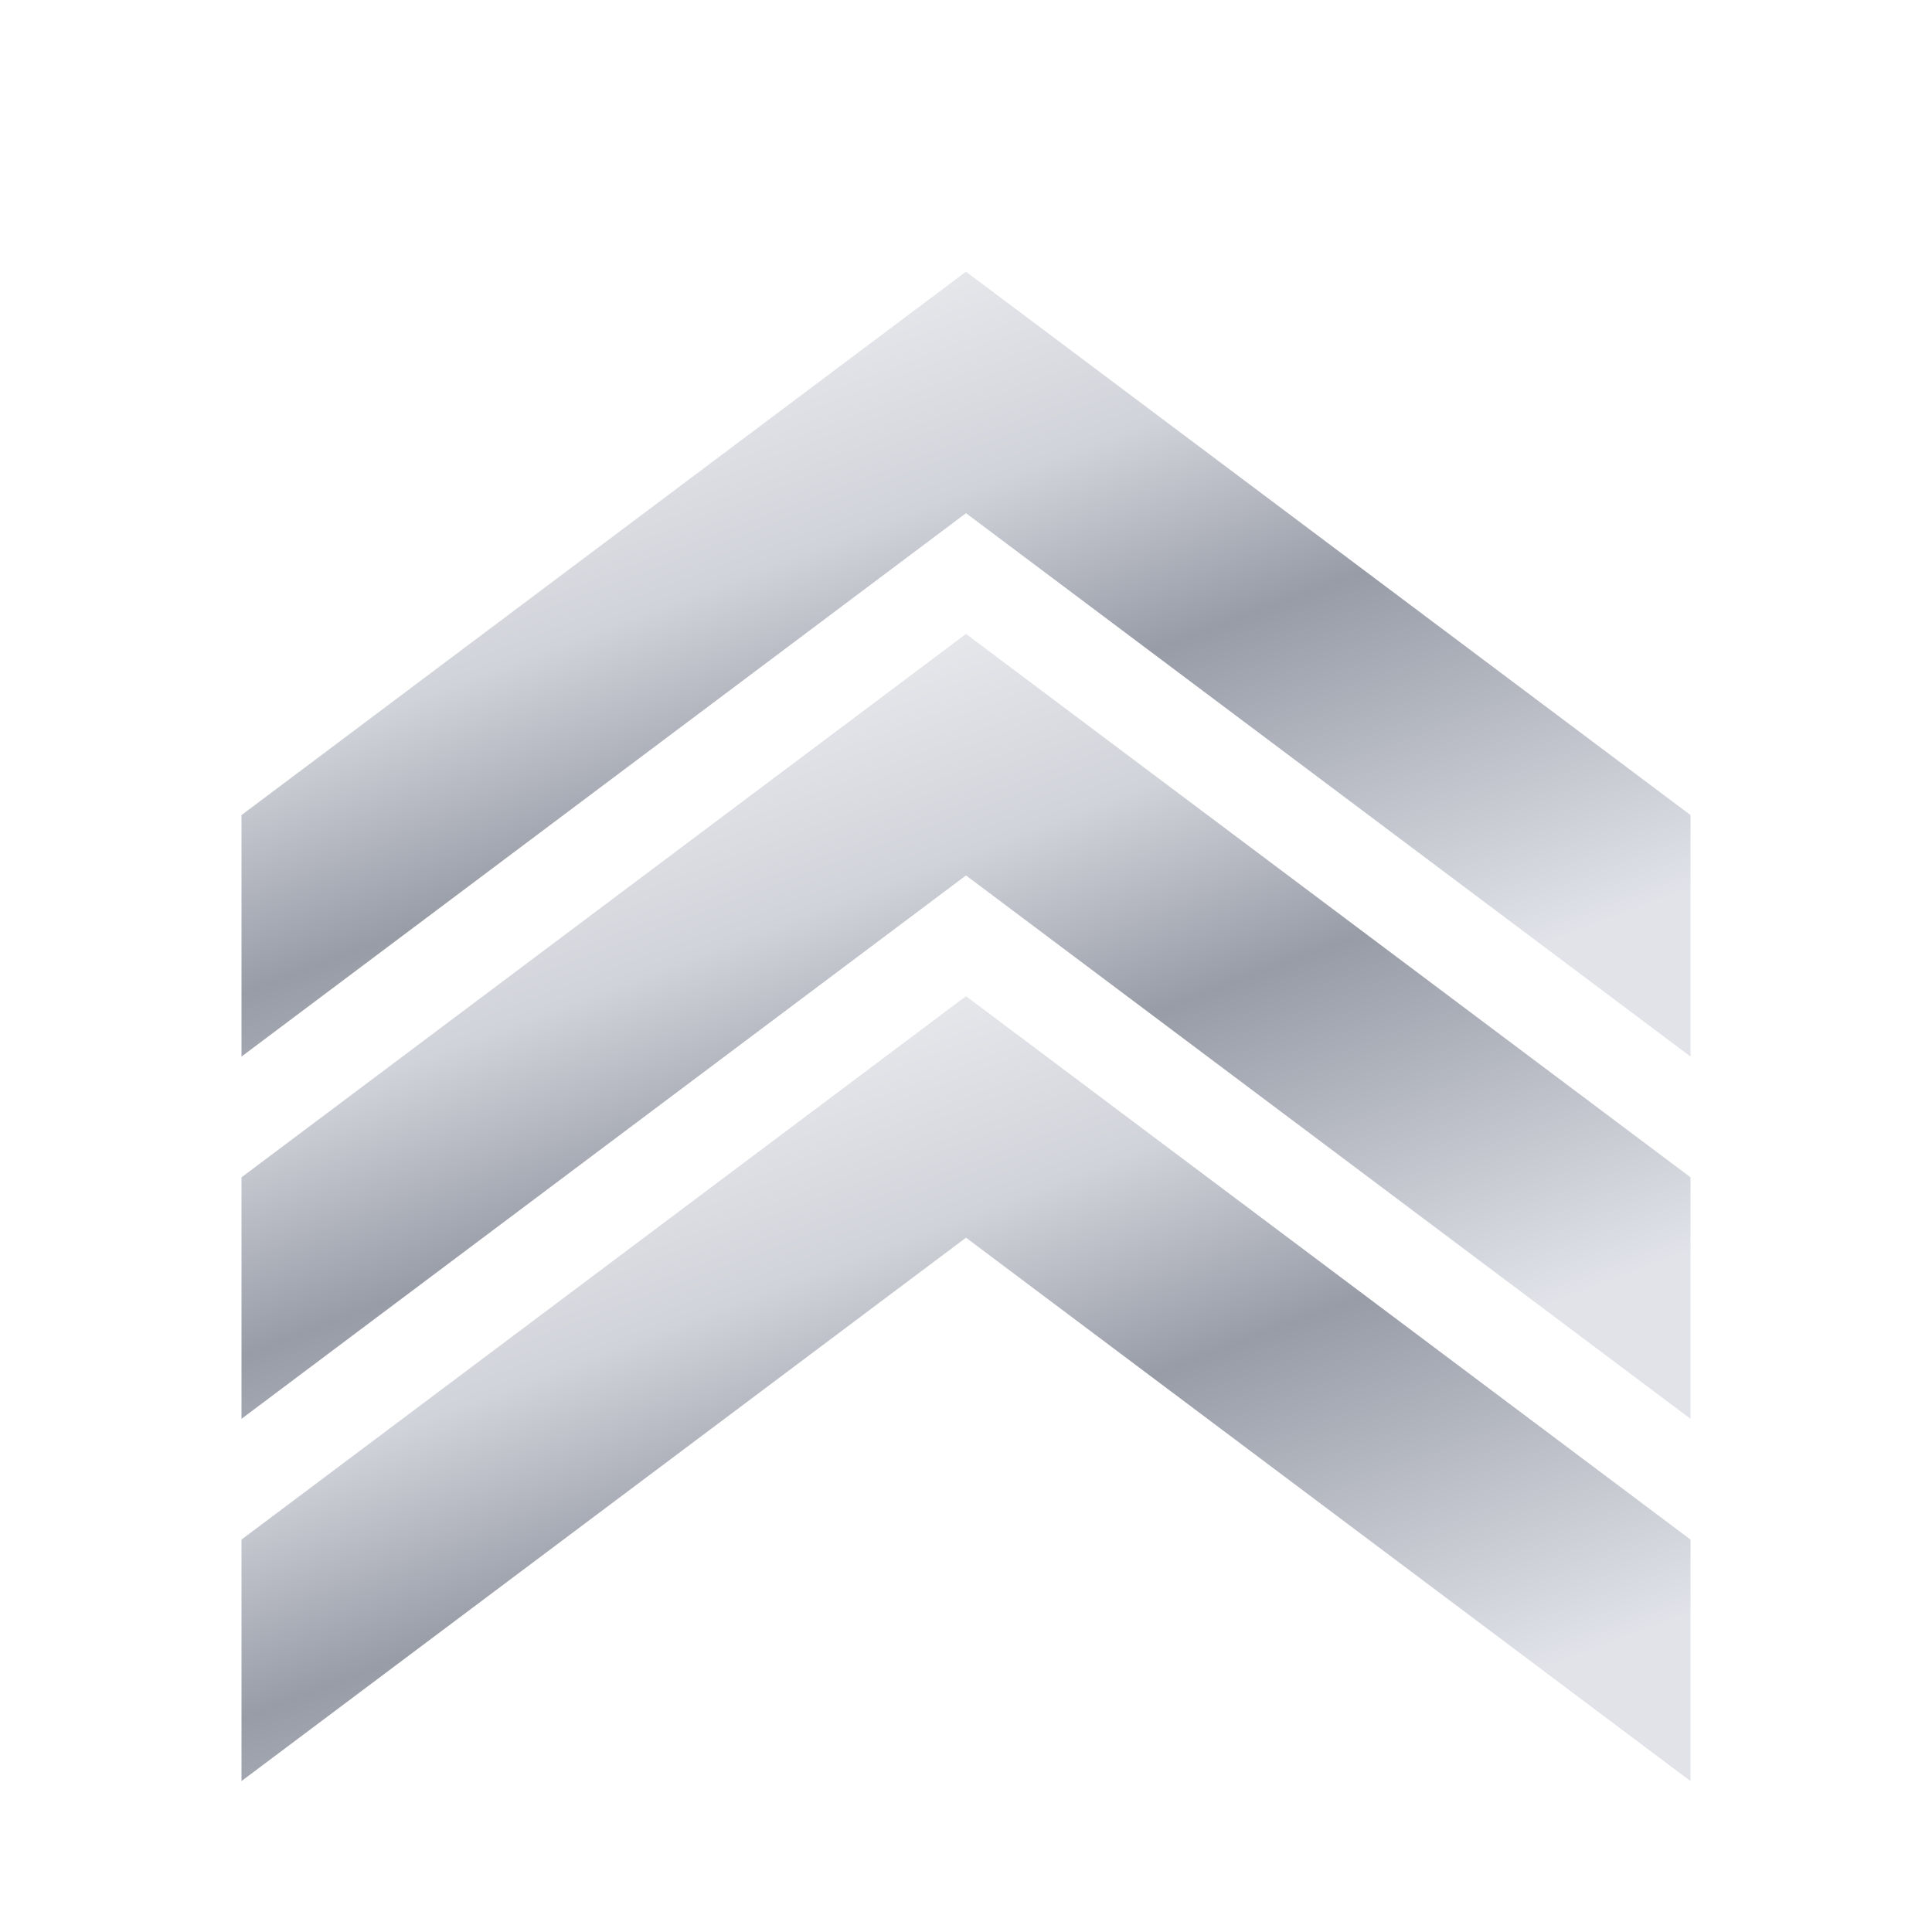
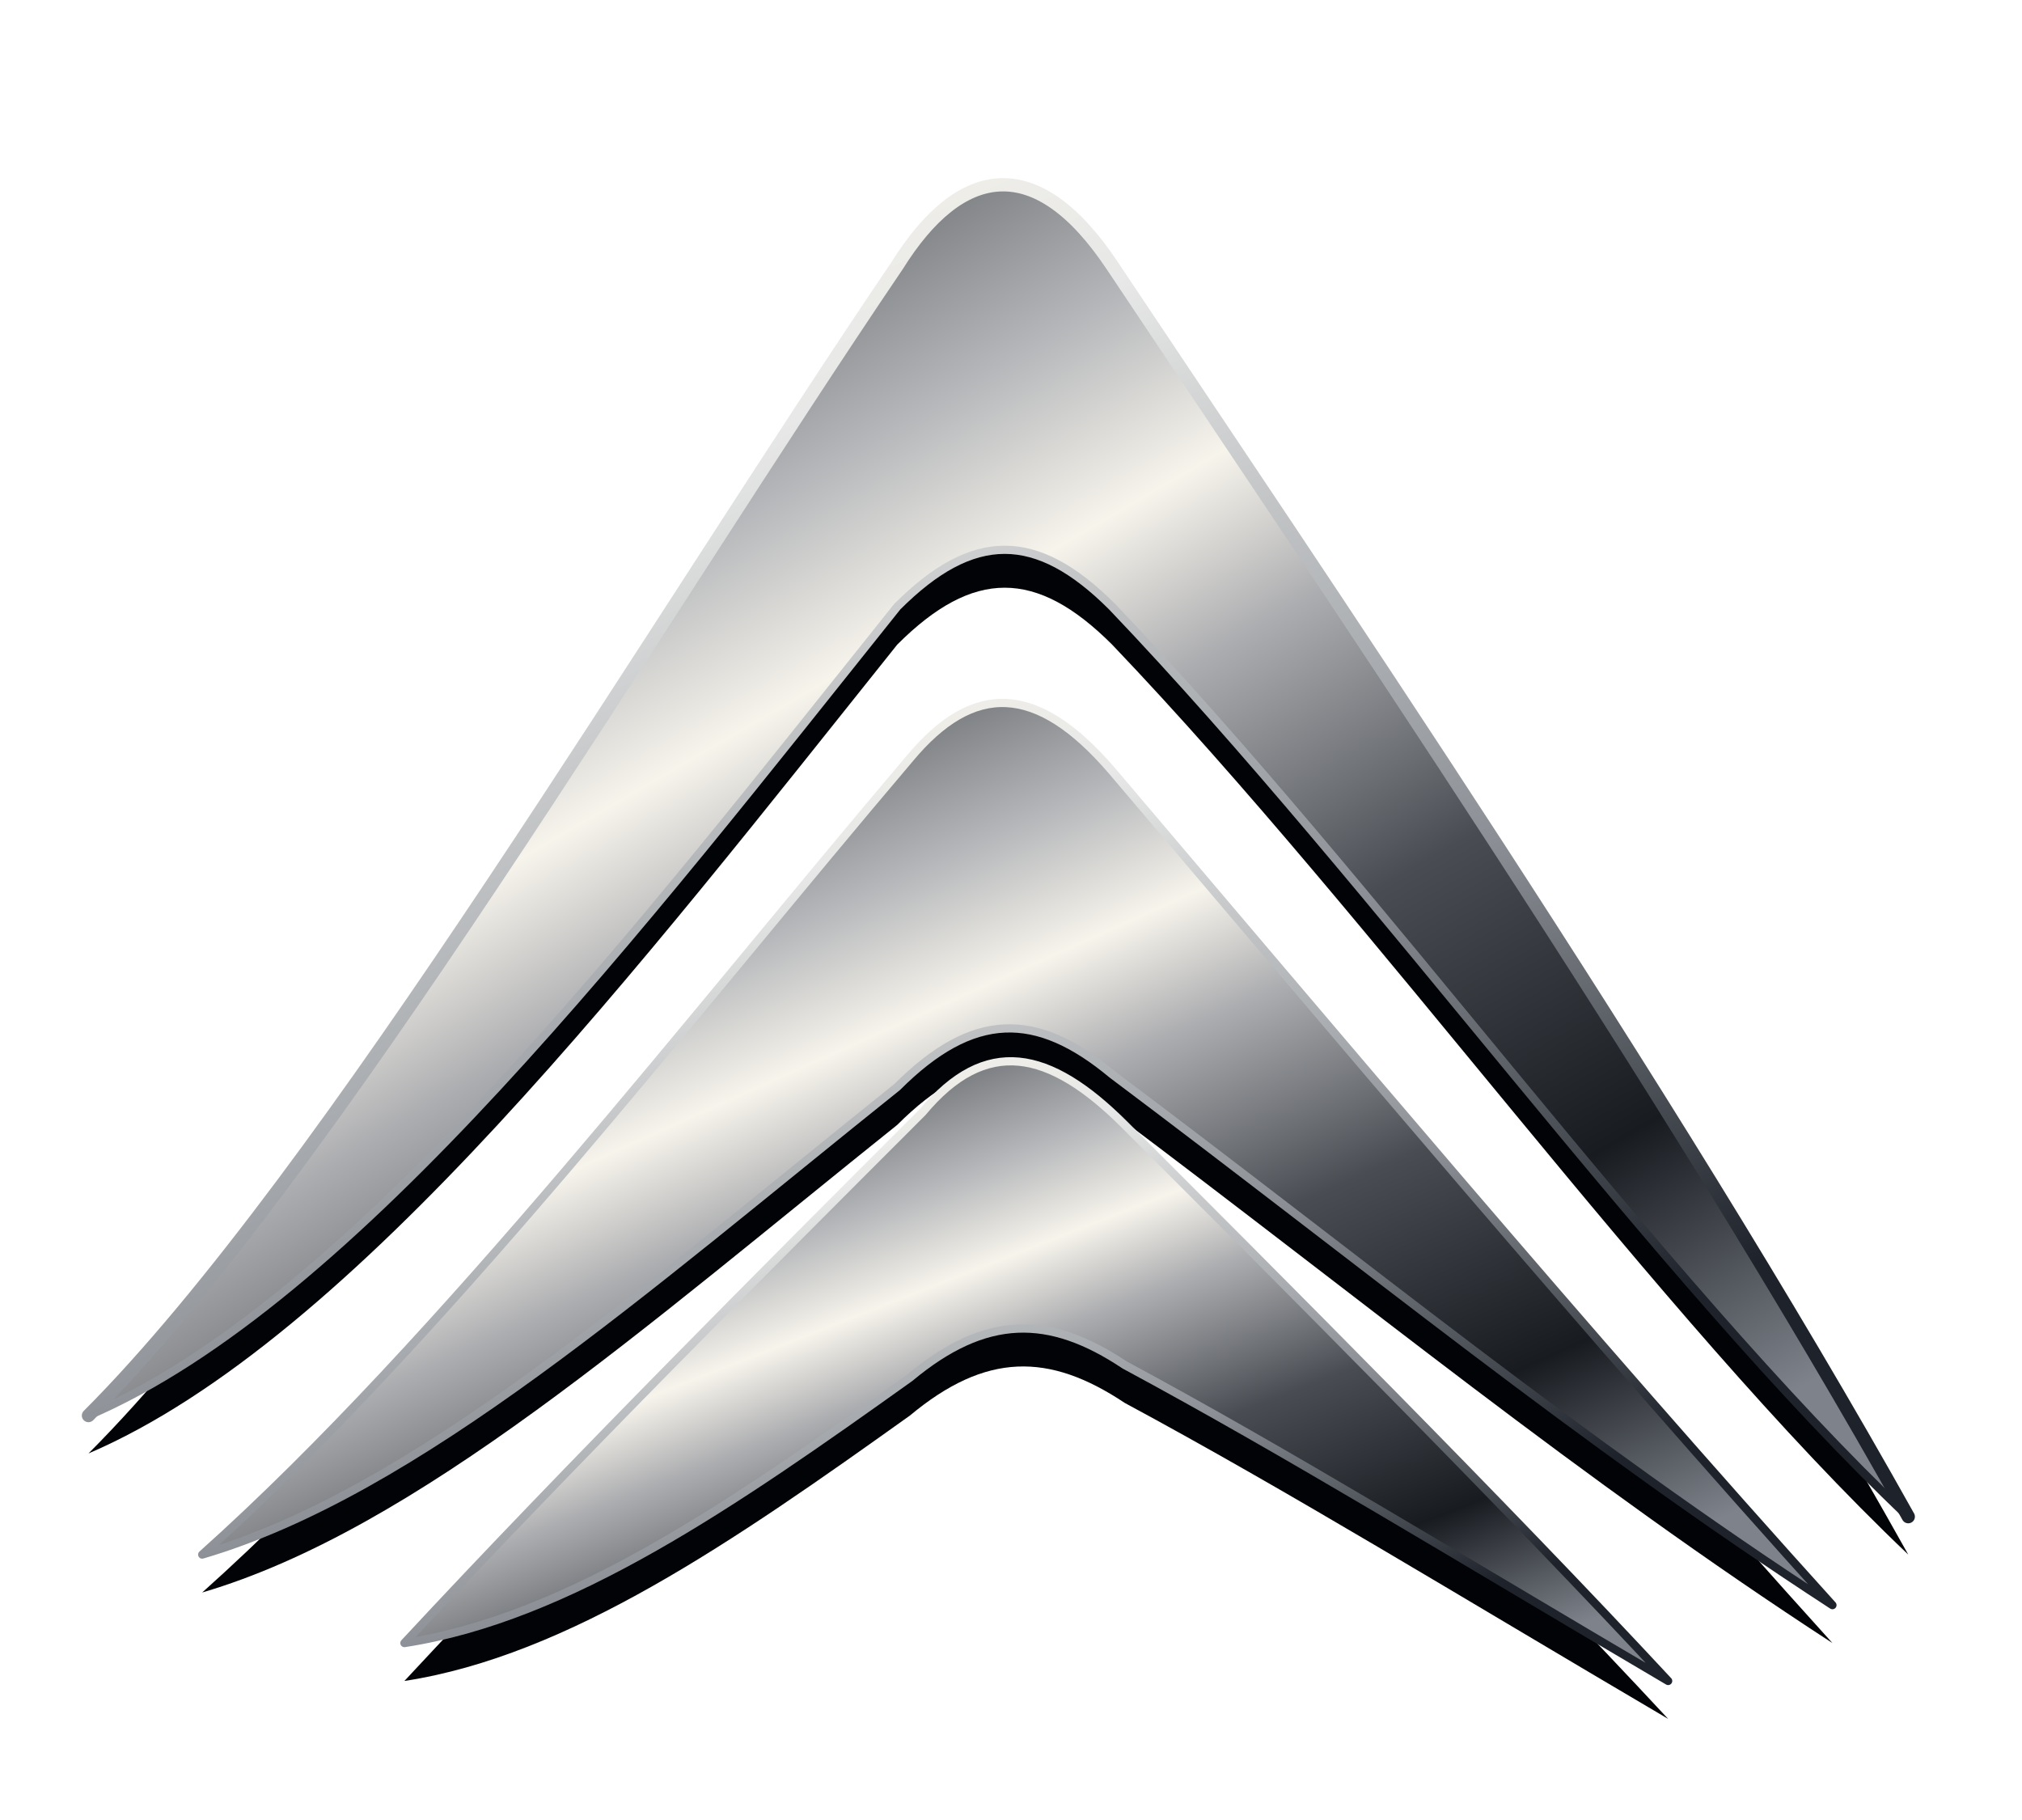
- <svg xmlns="http://www.w3.org/2000/svg" viewBox="0 0 64 64" role="img" aria-label="ALTO">
+ <svg xmlns="http://www.w3.org/2000/svg" viewBox="0 0 160 144" role="img" aria-label="ALTO">
  <defs>
-     <linearGradient id="silver" x1="0" y1="0" x2=".7" y2="1">
-       <stop stop-color="#fff" />
-       <stop offset=".42" stop-color="#d1d3da" />
-       <stop offset=".62" stop-color="#989ca7" />
-       <stop offset="1" stop-color="#e1e3e9" />
+     <linearGradient id="chrome" x1=".1" y1=".1" x2=".82" y2="1">
+       <stop stop-color="#383b40" />
+       <stop offset=".24" stop-color="#b5b7ba" />
+       <stop offset=".35" stop-color="#f7f4ec" />
+       <stop offset=".45" stop-color="#acadb0" />
+       <stop offset=".62" stop-color="#494d53" />
+       <stop offset=".82" stop-color="#181b20" />
+       <stop offset="1" stop-color="#7e838b" />
+     </linearGradient>
+     <linearGradient id="edge" x1="0" y1="0" x2=".6" y2="1">
+       <stop stop-color="#fff9ec" />
+       <stop offset=".3" stop-color="#e7e8e7" />
+       <stop offset=".7" stop-color="#8c9096" />
+       <stop offset="1" stop-color="#1e222a" />
+     </linearGradient>
+     <linearGradient id="word-silver" x1="0" y1="0" x2="0" y2="1">
+       <stop stop-color="#fffefb" />
+       <stop offset=".42" stop-color="#d8d9db" />
+       <stop offset=".66" stop-color="#a9adb2" />
+       <stop offset="1" stop-color="#e4e5e5" />
    </linearGradient>
  </defs>
-   <g fill="url(#silver)">
-     <path d="M8 27 32 9l24 18v8L32 17 8 35Z" />
-     <path d="m8 39 24-18 24 18v8L32 29 8 47Z" />
-     <path d="m8 51 24-18 24 18v8L32 41 8 59Z" />
+   <g fill="#020306" transform="translate(0 3)">
+     <path d="M7 112 C26 93 52 49 71 21 C76 13 82 12 88 21 C104 45 132 86 151 120 C131 101 109 70 88 48 C82 42 77 42 71 48 C51 73 28 103 7 112Z" />
+     <path d="M16 123 C35 106 55 80 72 60 C77 54 82 54 88 61 C105 81 126 106 145 127 C125 114 108 100 88 85 C82 80 77 80 71 86 C51 102 33 118 16 123Z" />
+     <path d="M32 130 C45 116 61 100 73 88 C78 82 83 83 89 89 C101 101 119 119 132 133 C115 123 102 115 89 108 C83 104 78 104 72 109 C58 119 45 128 32 130Z" />
  </g>
+   <g fill="url(#chrome)" stroke="url(#edge)" stroke-width=".65" stroke-linejoin="round">
+     <path d="M7 112 C26 93 52 49 71 21 C76 13 82 12 88 21 C104 45 132 86 151 120 C131 101 109 70 88 48 C82 42 77 42 71 48 C51 73 28 103 7 112Z" />
+     <path d="M16 123 C35 106 55 80 72 60 C77 54 82 54 88 61 C105 81 126 106 145 127 C125 114 108 100 88 85 C82 80 77 80 71 86 C51 102 33 118 16 123Z" />
+     <path d="M32 130 C45 116 61 100 73 88 C78 82 83 83 89 89 C101 101 119 119 132 133 C115 123 102 115 89 108 C83 104 78 104 72 109 C58 119 45 128 32 130Z" />
+   </g>
+   <path d="M7 112 C26 93 52 49 71 21 C76 13 82 12 88 21 C104 45 132 86 151 120" fill="none" stroke="url(#edge)" stroke-width="1.05" stroke-linecap="round" />
</svg>
